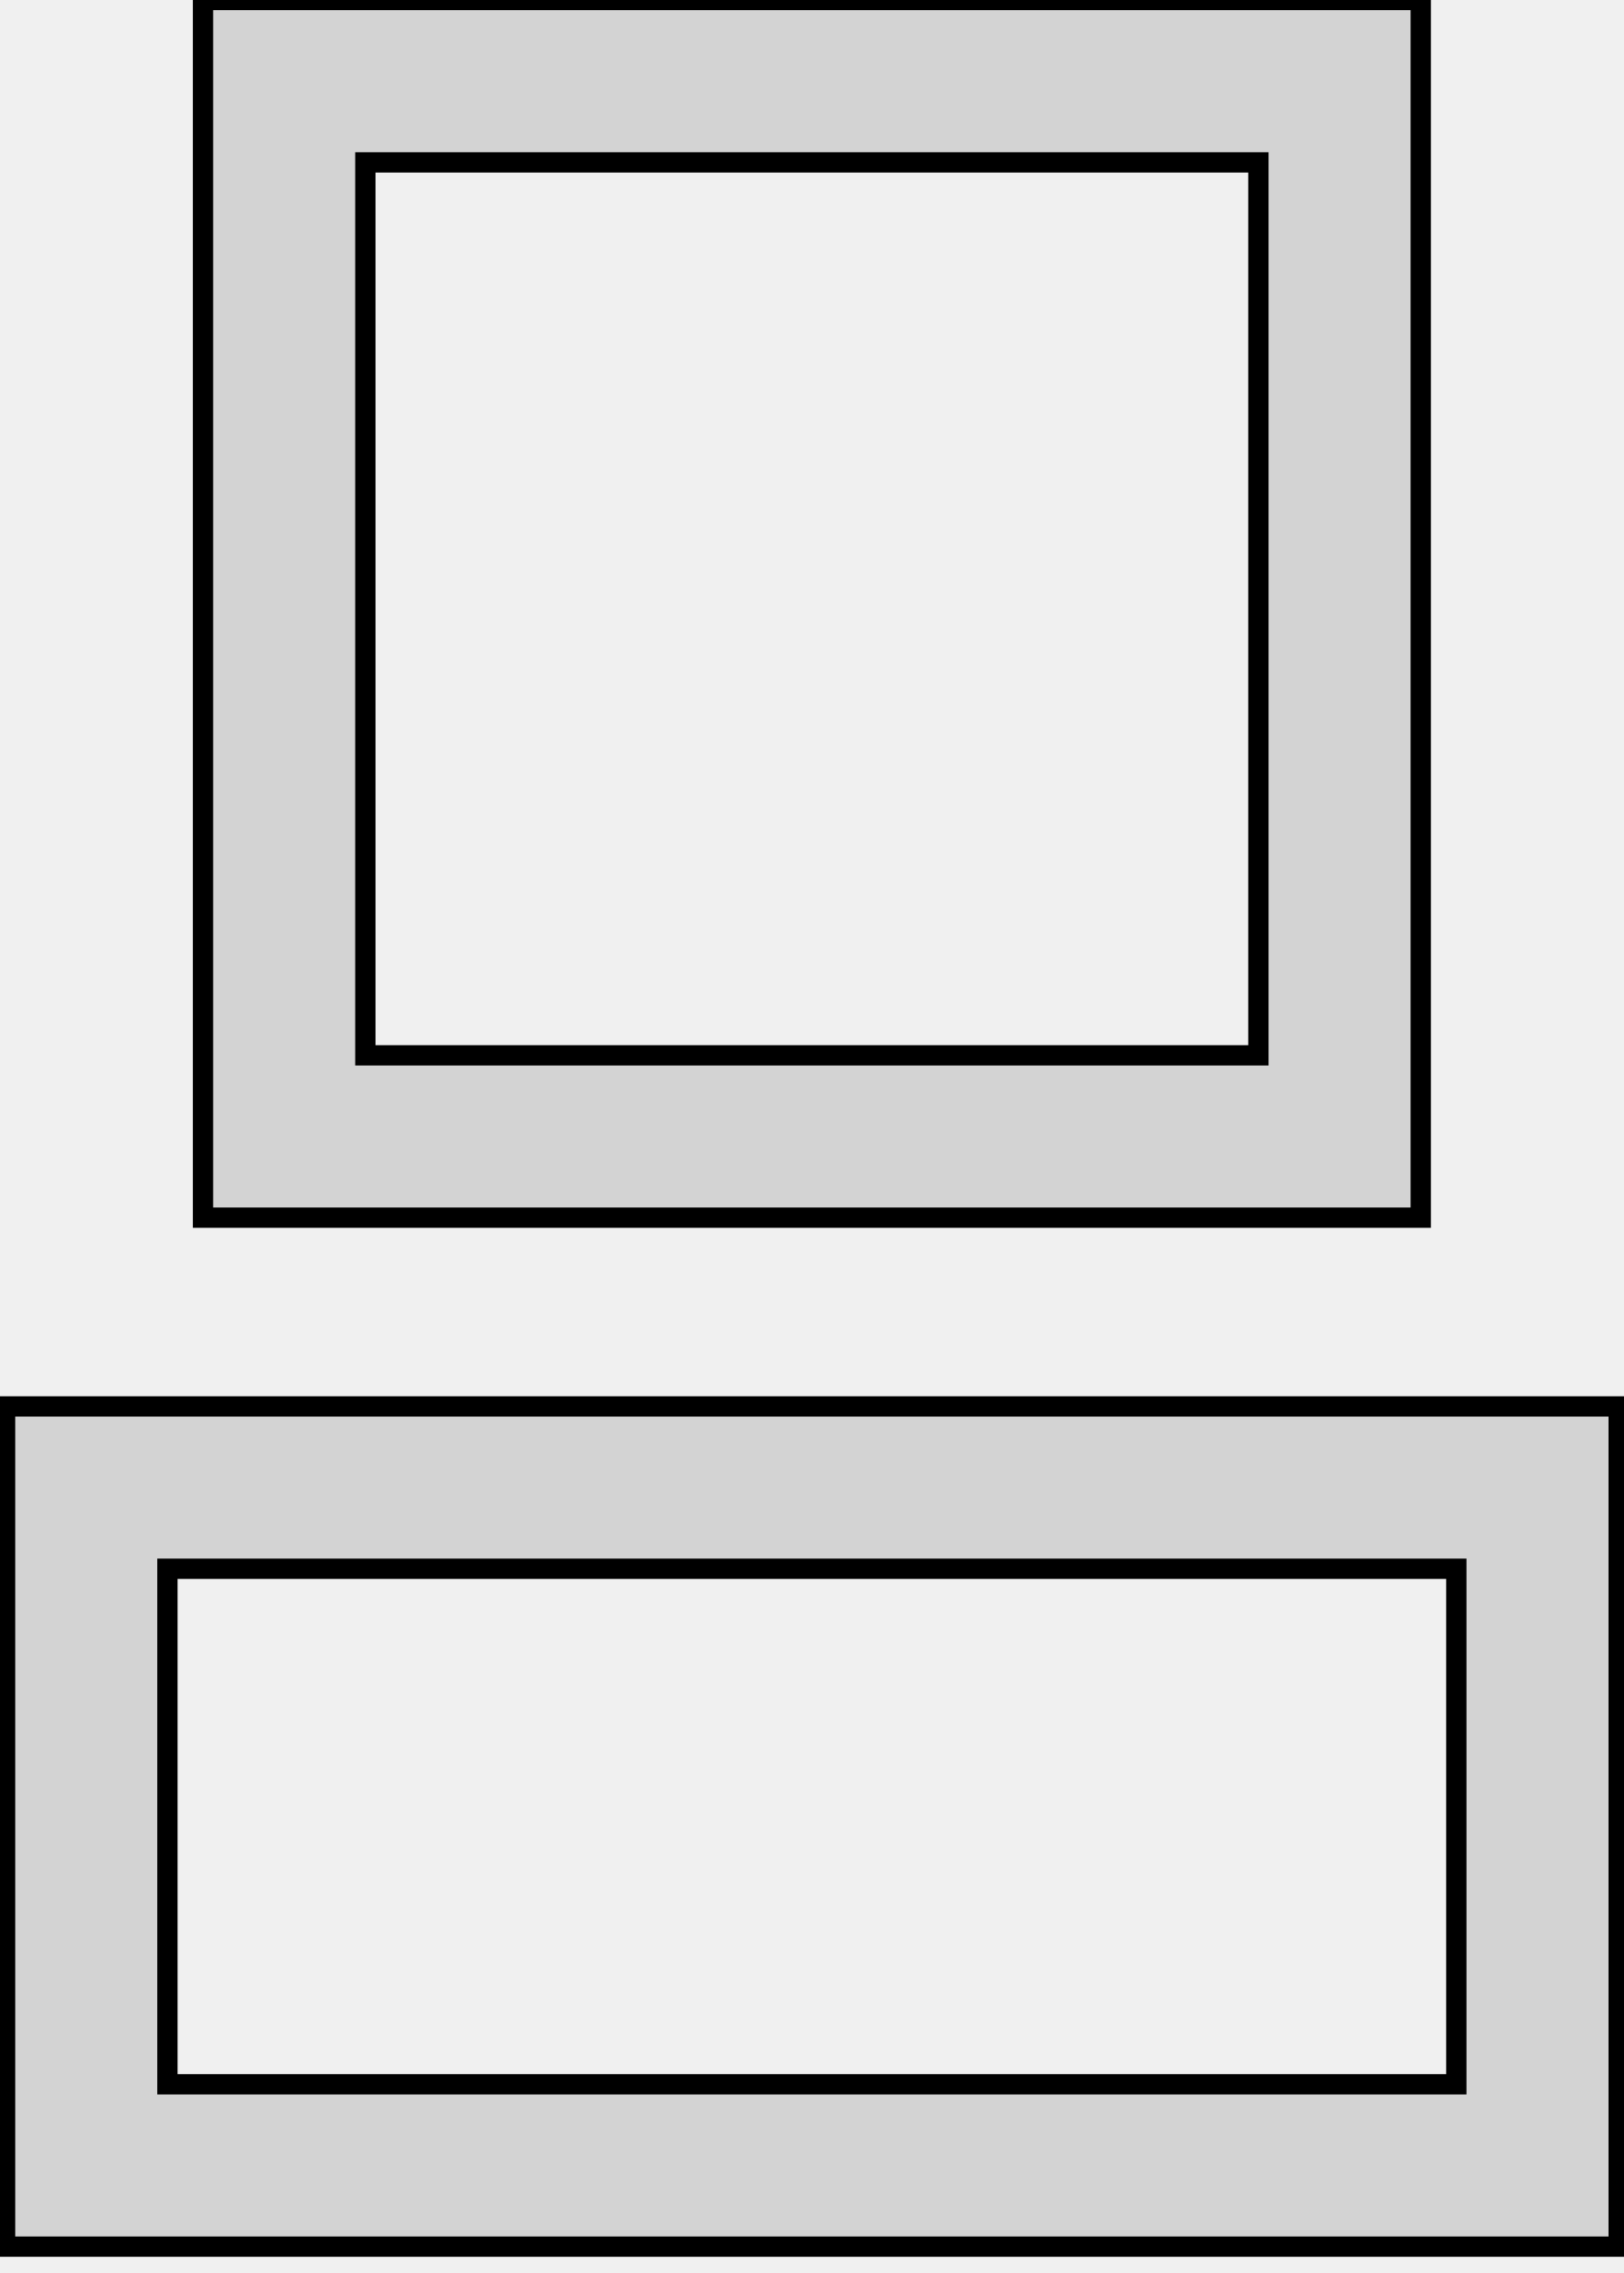
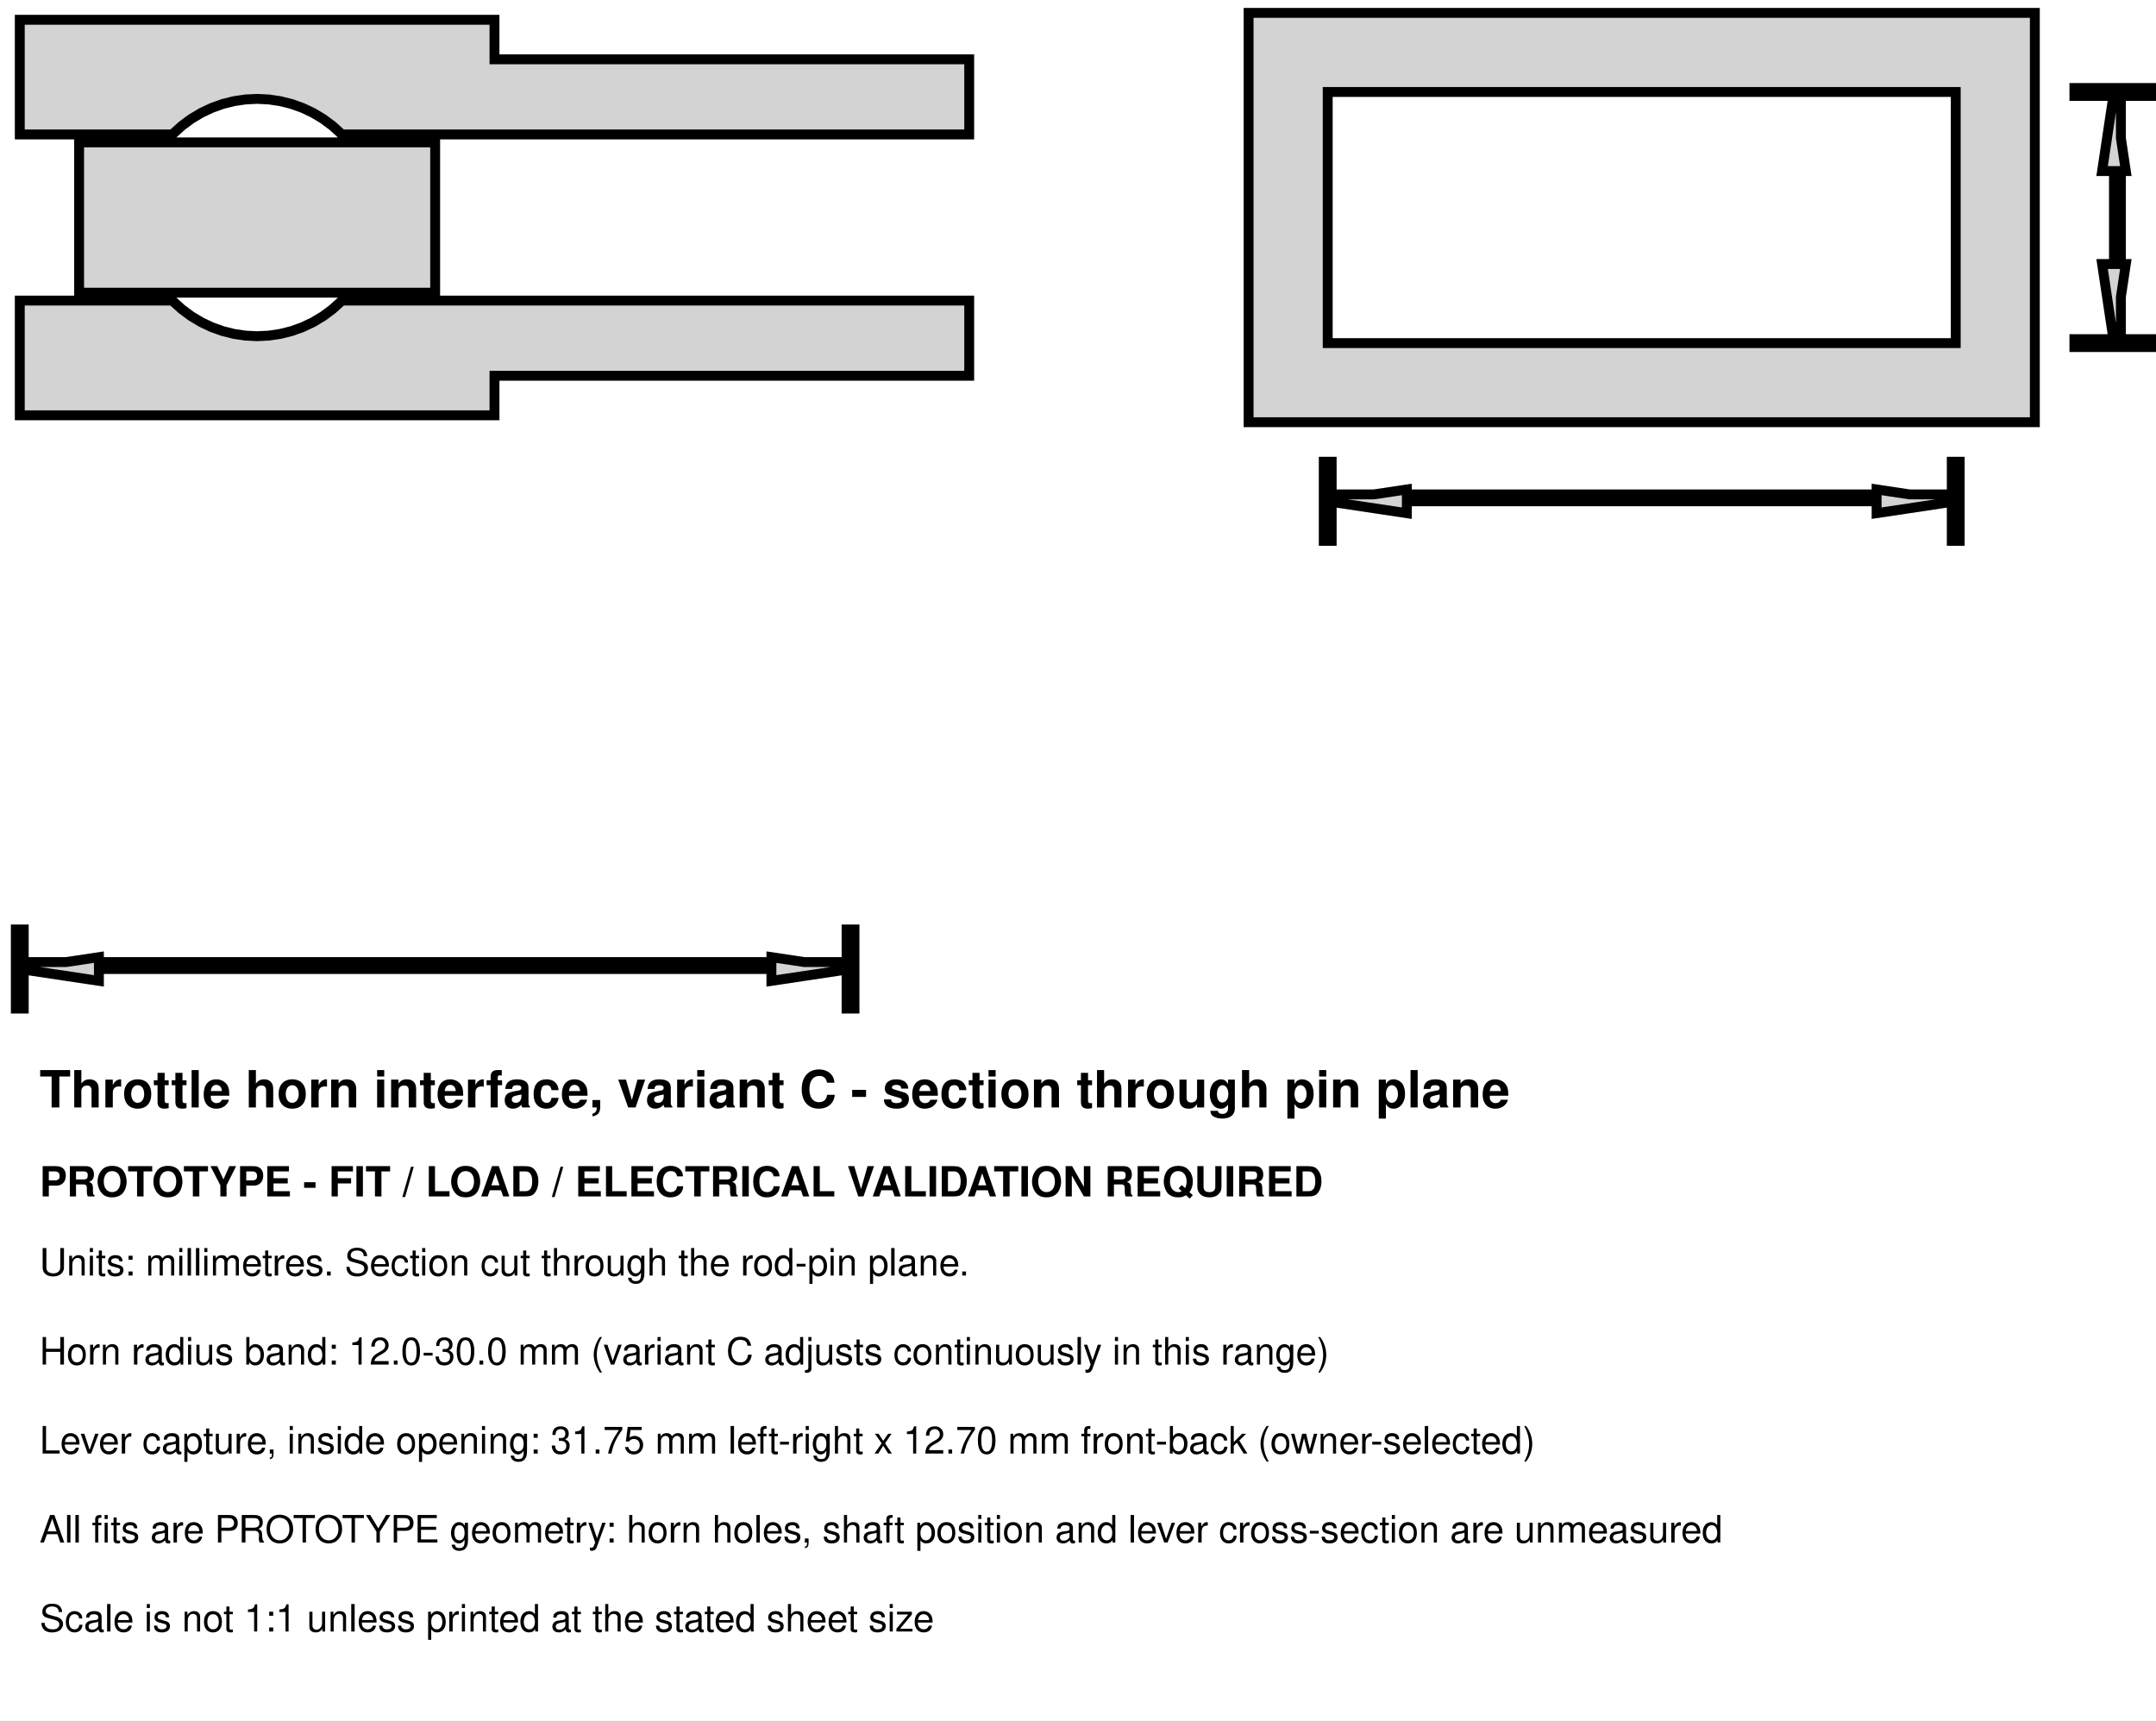
- <svg xmlns="http://www.w3.org/2000/svg" width="40mm" height="56mm" viewBox="-20 -15 40 56" version="1.1">
-   <path d=" M 15,-15 L -15,-15 L -15,15 L 15,15 z M -11,11 L -11,-11 L 11,-11 L 11,11 z M 19.875,19.65 L -19.875,19.65 L -19.875,40.35 L 19.875,40.35 z M -15.875,36.35 L -15.875,23.65 L 15.875,23.65 L 15.875,36.35 z " stroke="black" fill="lightgray" stroke-width="0.5" />
+ <svg xmlns="http://www.w3.org/2000/svg" width="109mm" height="87.0mm" viewBox="-53.0 -11.0 109.0 87.0" version="1.1">
+   <rect x="-53.00" y="-11.00" width="109.00" height="87.00" fill="white" />
+   <path d=" M 49.875,-10.35 L 10.125,-10.35 L 10.125,10.35 L 49.875,10.35 z M 14.125,6.35 L 14.125,-6.35 L 45.875,-6.35 L 45.875,6.35 z M -44.243,-4.243 L -43.806,-4.638 L -43.333,-4.989 L -42.828,-5.292 L -42.296,-5.543 L -41.742,-5.742  L -41.17,-5.885 L -40.588,-5.971 L -40,-6 L -39.412,-5.971 L -38.83,-5.885 L -38.258,-5.742  L -37.704,-5.543 L -37.172,-5.292 L -36.667,-4.989 L -36.194,-4.638 L -35.757,-4.243 L -35.719,-4.2  L -4,-4.2 L -4,-8 L -28,-8 L -28,-10 L -52,-10 L -52,-4.2  L -44.281,-4.2 z M 55.875,6.15 L 54.225,6.15 L 54.225,4.017 L 54.475,2.35 L 54.225,2.35 L 54.225,-2.35  L 54.475,-2.35 L 54.225,-4.017 L 54.225,-6.15 L 55.875,-6.15 L 55.875,-6.55 L 51.875,-6.55  L 51.875,-6.15 L 53.845,-6.15 L 53.275,-2.35 L 53.875,-2.35 L 53.875,2.35 L 53.275,2.35  L 53.845,6.15 L 51.875,6.15 L 51.875,6.55 L 55.875,6.55 z M -31,-3.8 L -49,-3.8 L -49,3.8 L -31,3.8 z M -28,8 L -4,8 L -4,4.2 L -35.719,4.2 L -35.757,4.243 L -36.194,4.638  L -36.667,4.989 L -37.172,5.292 L -37.704,5.543 L -38.258,5.742 L -38.83,5.885 L -39.412,5.971  L -40,6 L -40.588,5.971 L -41.17,5.885 L -41.742,5.742 L -42.296,5.543 L -42.828,5.292  L -43.333,4.989 L -43.806,4.638 L -44.243,4.243 L -44.281,4.2 L -52,4.2 L -52,10  L -28,10 z M 14.325,14.38 L 18.125,14.95 L 18.125,14.35 L 41.875,14.35 L 41.875,14.95 L 45.675,14.38  L 45.675,16.35 L 46.075,16.35 L 46.075,12.35 L 45.675,12.35 L 45.675,14 L 43.542,14  L 41.875,13.75 L 41.875,14 L 18.125,14 L 18.125,13.75 L 16.458,14 L 14.325,14  L 14.325,12.35 L 13.925,12.35 L 13.925,16.35 L 14.325,16.35 z M -51.8,38.03 L -48,38.6 L -48,38 L -14,38 L -14,38.6 L -10.2,38.03  L -10.2,40 L -9.8,40 L -9.8,36 L -10.2,36 L -10.2,37.65 L -12.333,37.65  L -14,37.4 L -14,37.65 L -48,37.65 L -48,37.4 L -49.667,37.65 L -51.8,37.65  L -51.8,36 L -52.2,36 L -52.2,40 L -51.8,40 z " stroke="black" fill="lightgray" stroke-width="0.5" />
+   <g font-family="Helvetica, Arial, sans-serif" fill="black">
+     <text x="-51.00" y="45.00" font-size="2.6" font-weight="bold">Throttle horn interface, variant C - section through pin plane</text>
+     <text x="-51.00" y="49.50" font-size="2.1" font-weight="bold">PROTOTYPE - FIT / LOAD / ELECTRICAL VALIDATION REQUIRED</text>
+     <text x="-51.00" y="53.50" font-size="1.9" font-weight="normal">Units: millimetres. Section cut through the rod-pin plane.</text>
+     <text x="-51.00" y="58.00" font-size="1.9" font-weight="normal">Horn radius band: 12.0-30.0 mm (variant C adjusts continuously in this range)</text>
+     <text x="-51.00" y="62.50" font-size="1.9" font-weight="normal">Lever capture, inside opening: 31.75 mm left-right x 12.70 mm front-back (owner-selected)</text>
+     <text x="-51.00" y="67.00" font-size="1.9" font-weight="normal">All fits are PROTOTYPE geometry: horn holes, shaft position and lever cross-section are unmeasured</text>
+     <text x="-51.00" y="71.50" font-size="1.9" font-weight="normal">Scale is not 1:1 unless printed at the stated sheet size</text>
+   </g>
</svg>
